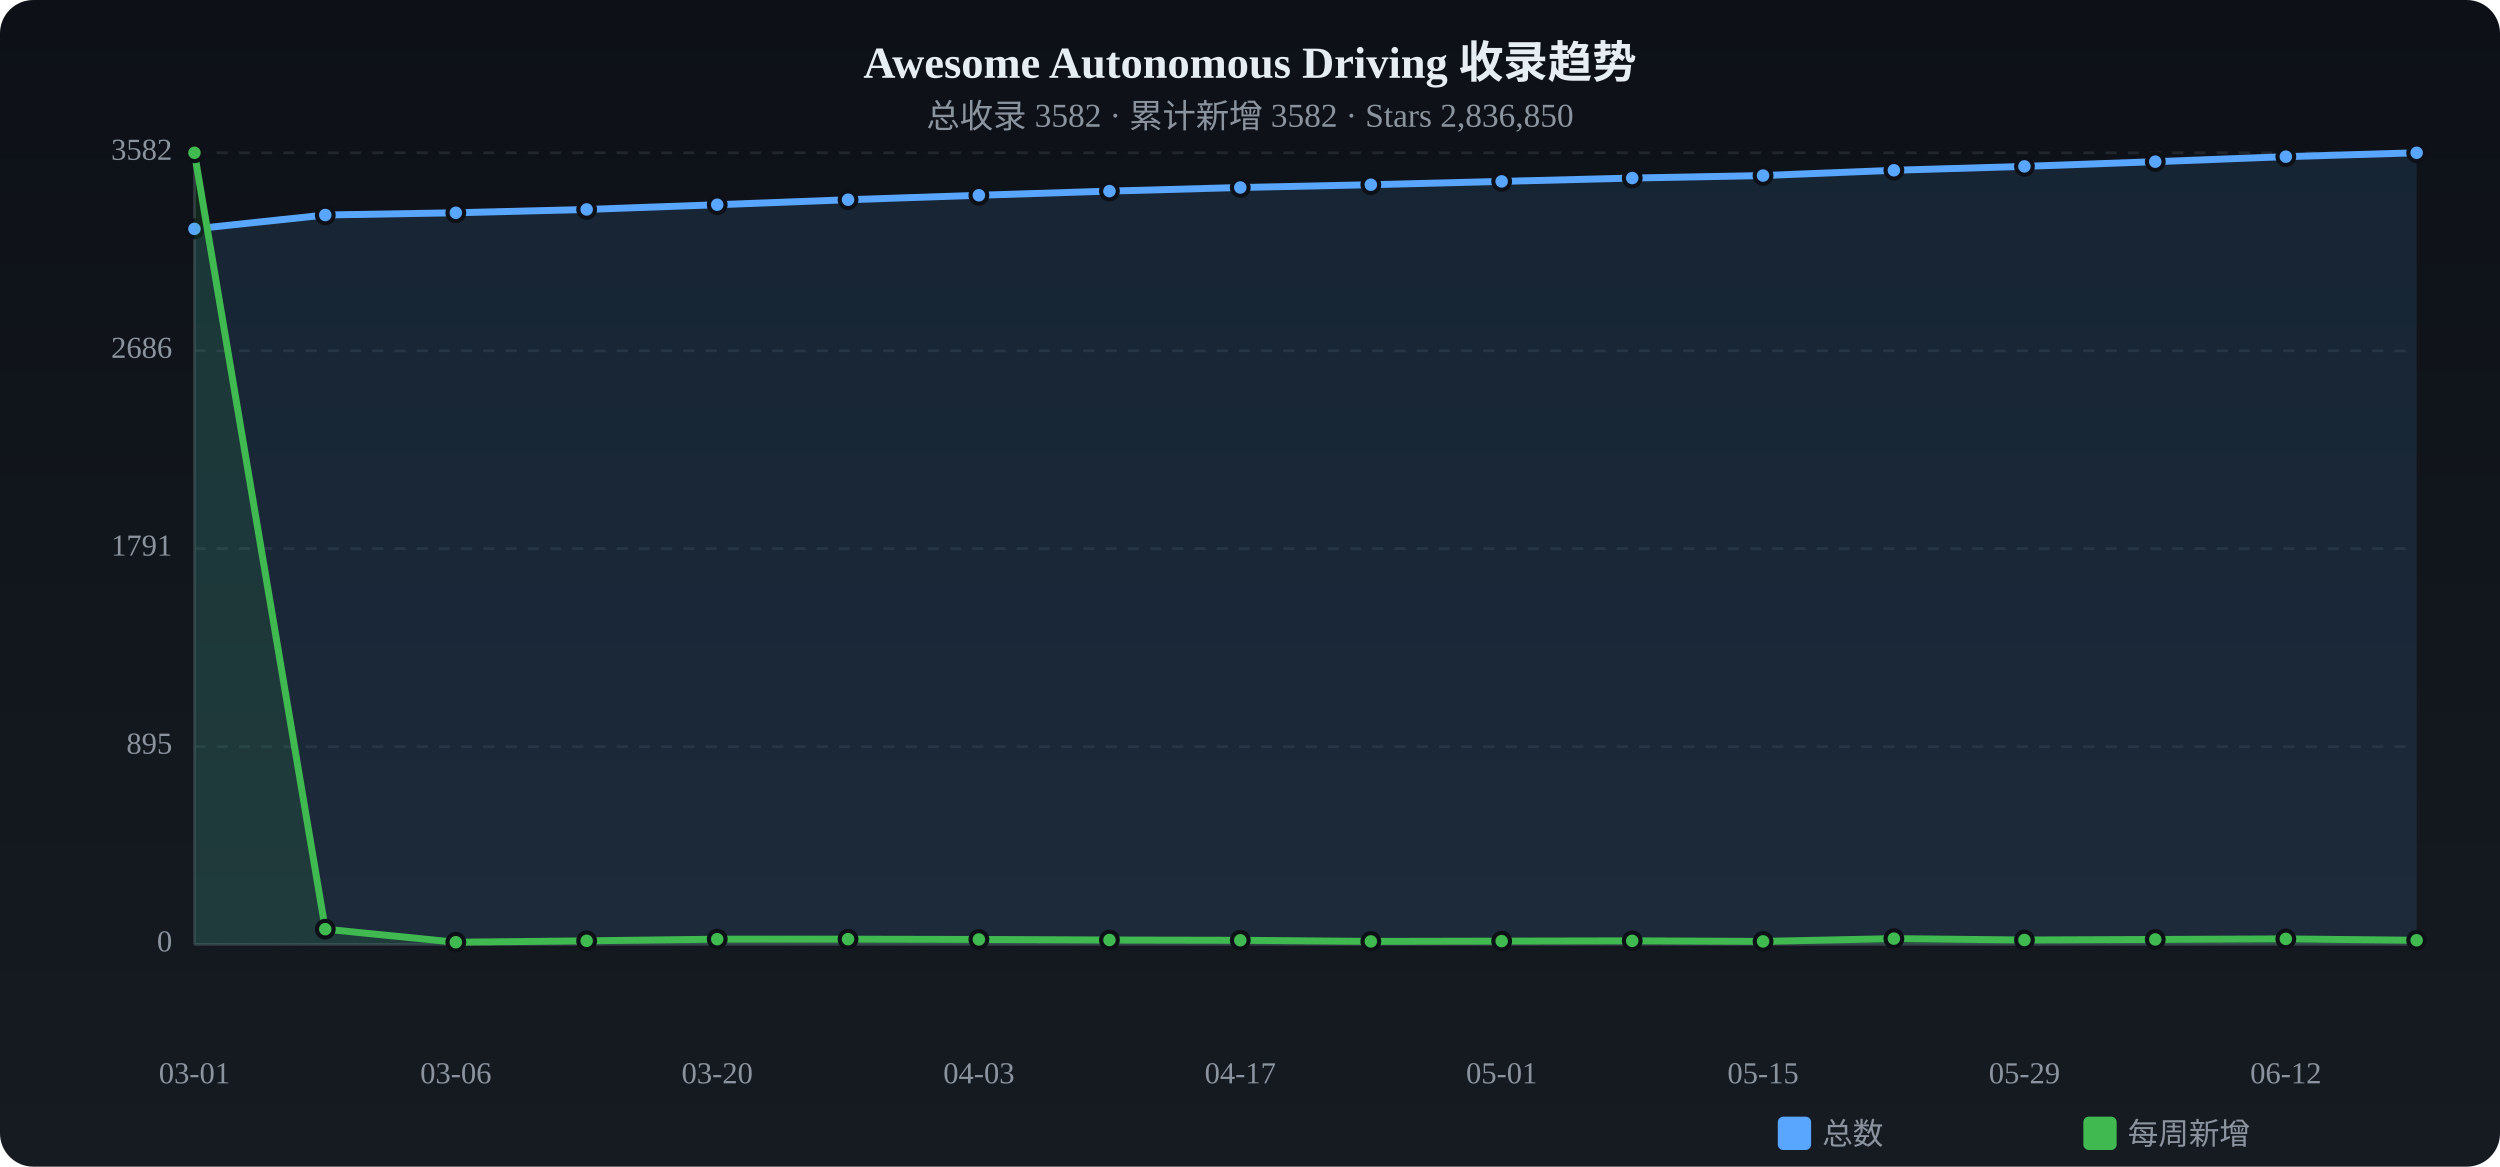
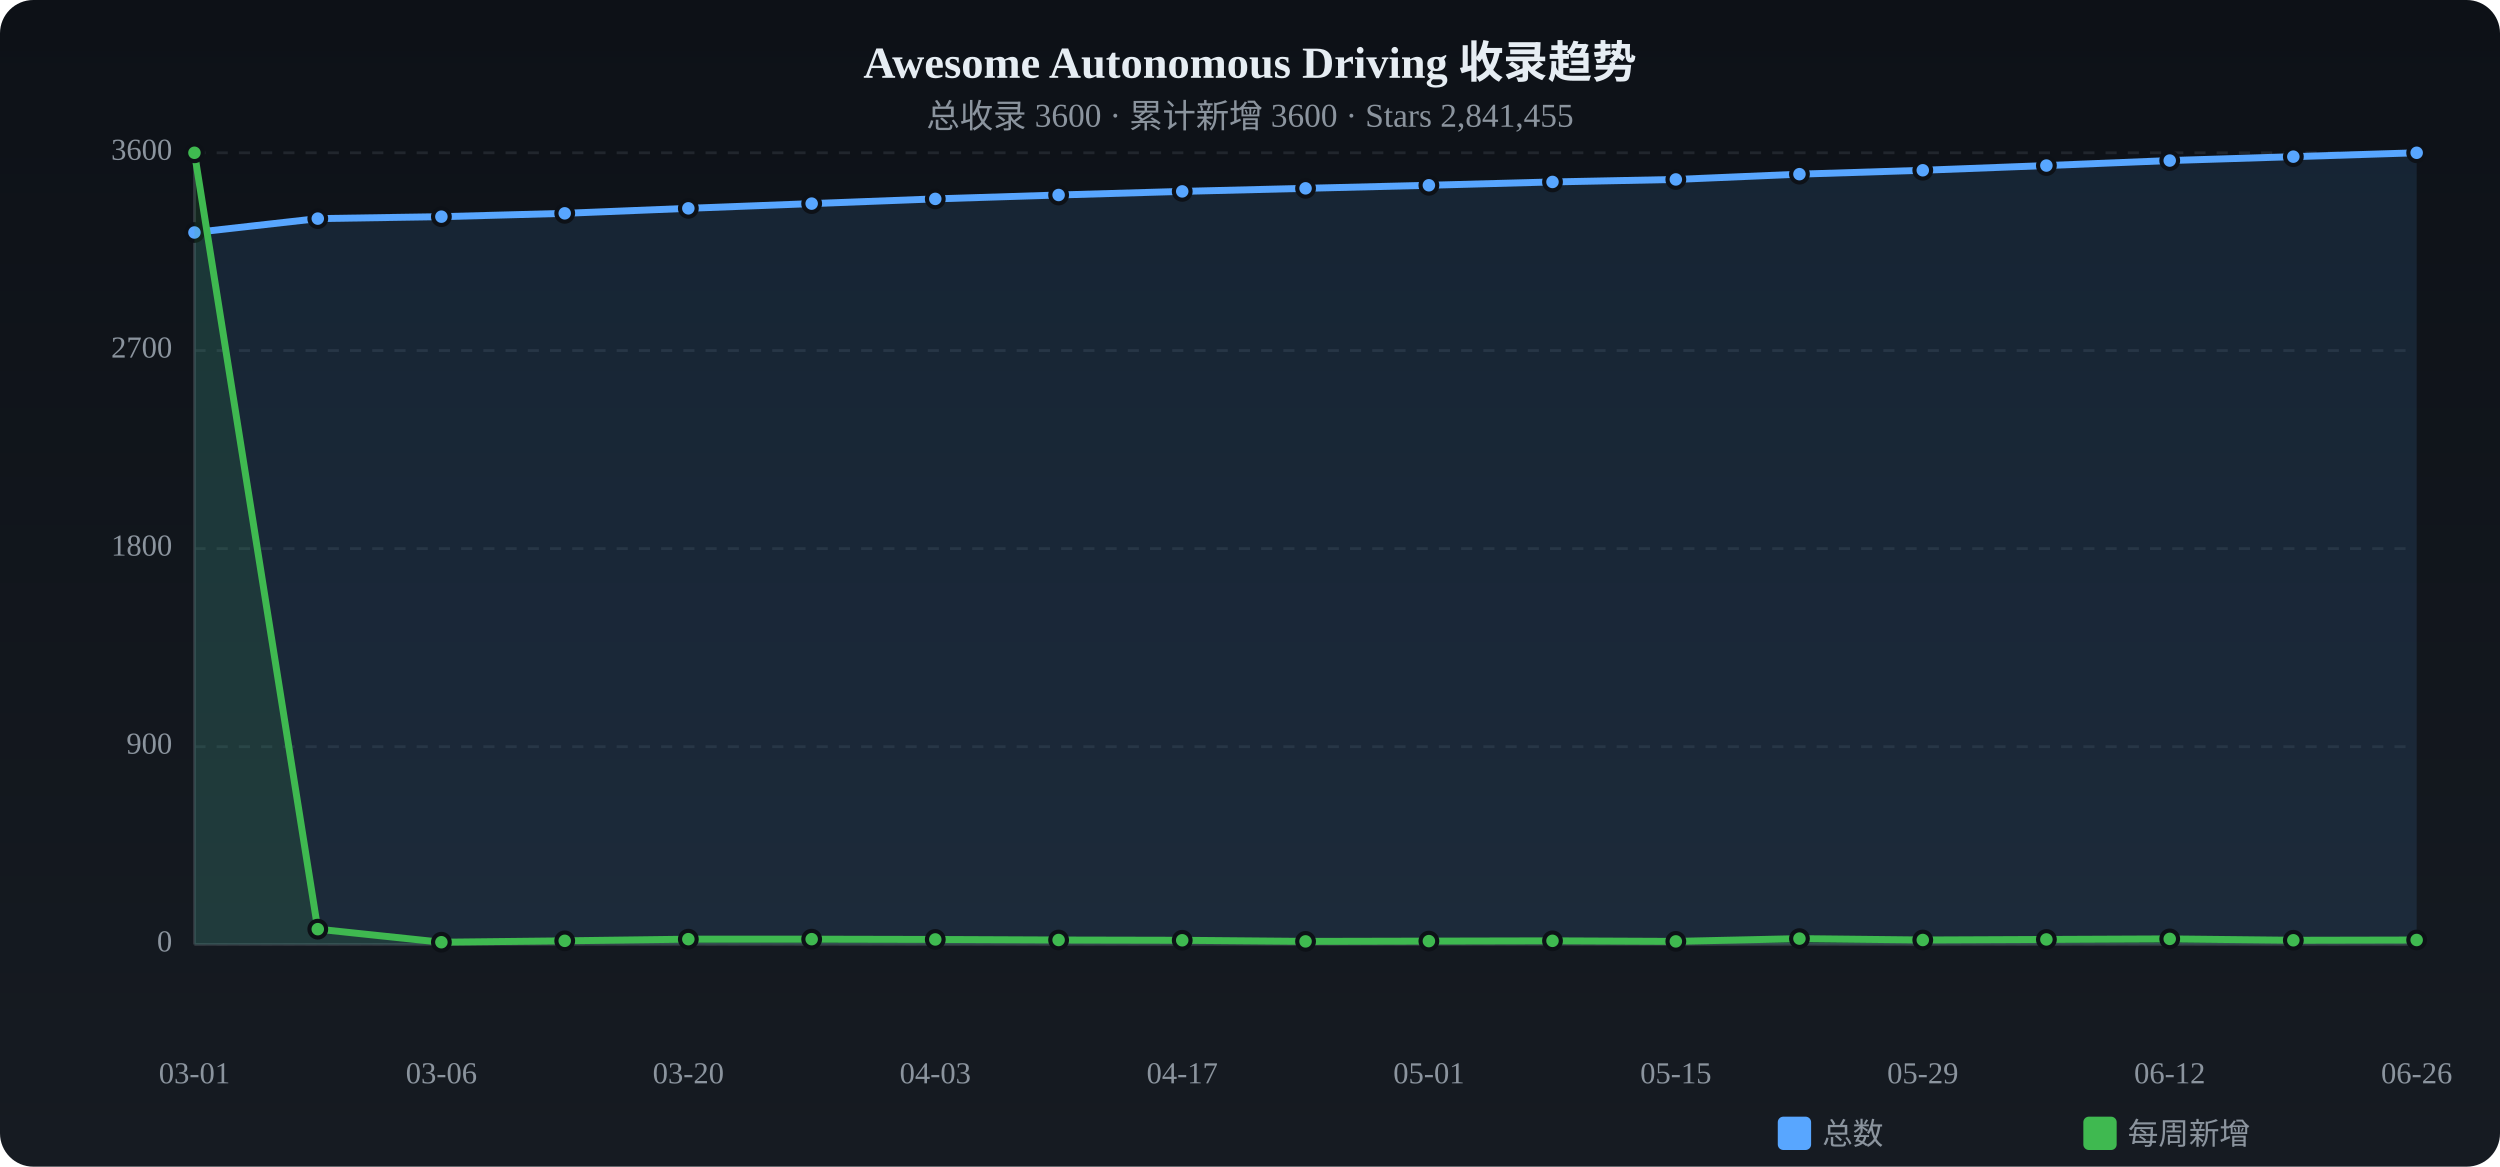
<svg xmlns="http://www.w3.org/2000/svg" viewBox="0 0 900 420" width="900" height="420">
  <defs>
    <linearGradient id="tbg" x1="0%" y1="0%" x2="0%" y2="100%">
      <stop offset="0%" stop-color="#0d1117" />
      <stop offset="100%" stop-color="#161b22" />
    </linearGradient>
  </defs>
  <rect width="900" height="420" rx="12" fill="url(#tbg)" />
  <text x="450.0" y="28" text-anchor="middle" fill="#e6edf3" font-size="16" font-weight="bold">Awesome Autonomous Driving 收录趋势</text>
-   <text x="450.0" y="46" text-anchor="middle" fill="#8b949e" font-size="12">总收录 3582 · 累计新增 3582 · Stars 2,836,850</text>
+   <text x="450.0" y="46" text-anchor="middle" fill="#8b949e" font-size="12">总收录 3600 · 累计新增 3600 · Stars 2,841,455</text>
  <text x="62" y="340.0" text-anchor="end" fill="#8b949e" font-size="11" dominant-baseline="middle">0</text>
  <line x1="70" y1="340.0" x2="870" y2="340.0" stroke="#21262d" stroke-dasharray="4 4" />
-   <text x="62" y="268.8" text-anchor="end" fill="#8b949e" font-size="11" dominant-baseline="middle">895</text>
+   <text x="62" y="268.8" text-anchor="end" fill="#8b949e" font-size="11" dominant-baseline="middle">900</text>
  <line x1="70" y1="268.8" x2="870" y2="268.8" stroke="#21262d" stroke-dasharray="4 4" />
-   <text x="62" y="197.5" text-anchor="end" fill="#8b949e" font-size="11" dominant-baseline="middle">1791</text>
+   <text x="62" y="197.5" text-anchor="end" fill="#8b949e" font-size="11" dominant-baseline="middle">1800</text>
  <line x1="70" y1="197.5" x2="870" y2="197.5" stroke="#21262d" stroke-dasharray="4 4" />
-   <text x="62" y="126.3" text-anchor="end" fill="#8b949e" font-size="11" dominant-baseline="middle">2686</text>
-   <line x1="70" y1="126.3" x2="870" y2="126.3" stroke="#21262d" stroke-dasharray="4 4" />
-   <text x="62" y="55.0" text-anchor="end" fill="#8b949e" font-size="11" dominant-baseline="middle">3582</text>
+   <text x="62" y="126.2" text-anchor="end" fill="#8b949e" font-size="11" dominant-baseline="middle">2700</text>
+   <line x1="70" y1="126.2" x2="870" y2="126.2" stroke="#21262d" stroke-dasharray="4 4" />
+   <text x="62" y="55.0" text-anchor="end" fill="#8b949e" font-size="11" dominant-baseline="middle">3600</text>
  <line x1="70" y1="55.0" x2="870" y2="55.0" stroke="#21262d" stroke-dasharray="4 4" />
  <line x1="70" y1="55" x2="70" y2="340" stroke="#30363d" />
  <line x1="70" y1="340" x2="870" y2="340" stroke="#30363d" />
-   <path d="M70.0,82.4 L117.1,77.4 L164.1,76.6 L211.2,75.4 L258.2,73.7 L305.3,71.9 L352.4,70.3 L399.4,68.8 L446.5,67.5 L493.5,66.5 L540.6,65.3 L587.6,64.1 L634.7,63.2 L681.8,61.3 L728.8,59.9 L775.9,58.2 L822.9,56.4 L870.0,55.0 L870.0,340 L70.0,340 Z" fill="#58a6ff" opacity="0.12" />
-   <polyline points="70.0,82.4 117.1,77.4 164.1,76.6 211.2,75.4 258.2,73.7 305.3,71.9 352.4,70.3 399.4,68.8 446.5,67.5 493.5,66.5 540.6,65.3 587.6,64.1 634.7,63.2 681.8,61.3 728.8,59.9 775.9,58.2 822.9,56.4 870.0,55.0" fill="none" stroke="#58a6ff" stroke-width="2.5" stroke-linecap="round" stroke-linejoin="round" />
-   <circle cx="70.0" cy="82.4" r="3" fill="#58a6ff" stroke="#0d1117" stroke-width="1.5" />
-   <circle cx="117.1" cy="77.4" r="3" fill="#58a6ff" stroke="#0d1117" stroke-width="1.5" />
-   <circle cx="164.1" cy="76.6" r="3" fill="#58a6ff" stroke="#0d1117" stroke-width="1.5" />
-   <circle cx="211.2" cy="75.4" r="3" fill="#58a6ff" stroke="#0d1117" stroke-width="1.5" />
-   <circle cx="258.2" cy="73.7" r="3" fill="#58a6ff" stroke="#0d1117" stroke-width="1.5" />
-   <circle cx="305.3" cy="71.9" r="3" fill="#58a6ff" stroke="#0d1117" stroke-width="1.5" />
-   <circle cx="352.4" cy="70.3" r="3" fill="#58a6ff" stroke="#0d1117" stroke-width="1.5" />
-   <circle cx="399.4" cy="68.8" r="3" fill="#58a6ff" stroke="#0d1117" stroke-width="1.5" />
-   <circle cx="446.5" cy="67.5" r="3" fill="#58a6ff" stroke="#0d1117" stroke-width="1.5" />
-   <circle cx="493.5" cy="66.5" r="3" fill="#58a6ff" stroke="#0d1117" stroke-width="1.5" />
-   <circle cx="540.6" cy="65.3" r="3" fill="#58a6ff" stroke="#0d1117" stroke-width="1.5" />
-   <circle cx="587.6" cy="64.1" r="3" fill="#58a6ff" stroke="#0d1117" stroke-width="1.5" />
-   <circle cx="634.7" cy="63.2" r="3" fill="#58a6ff" stroke="#0d1117" stroke-width="1.5" />
-   <circle cx="681.8" cy="61.3" r="3" fill="#58a6ff" stroke="#0d1117" stroke-width="1.5" />
-   <circle cx="728.8" cy="59.9" r="3" fill="#58a6ff" stroke="#0d1117" stroke-width="1.5" />
-   <circle cx="775.9" cy="58.2" r="3" fill="#58a6ff" stroke="#0d1117" stroke-width="1.5" />
-   <circle cx="822.9" cy="56.4" r="3" fill="#58a6ff" stroke="#0d1117" stroke-width="1.5" />
+   <path d="M70.0,83.7 L114.4,78.7 L158.9,78.0 L203.3,76.8 L247.8,75.0 L292.2,73.3 L336.7,71.6 L381.1,70.2 L425.6,68.9 L470.0,67.8 L514.4,66.7 L558.9,65.5 L603.3,64.6 L647.8,62.7 L692.2,61.3 L736.7,59.6 L781.1,57.8 L825.6,56.4 L870.0,55.0 L870.0,340 L70.0,340 Z" fill="#58a6ff" opacity="0.12" />
+   <polyline points="70.0,83.7 114.4,78.7 158.9,78.0 203.3,76.8 247.8,75.0 292.2,73.3 336.7,71.6 381.1,70.2 425.6,68.9 470.0,67.8 514.4,66.7 558.9,65.5 603.3,64.6 647.8,62.7 692.2,61.3 736.7,59.6 781.1,57.8 825.6,56.4 870.0,55.0" fill="none" stroke="#58a6ff" stroke-width="2.5" stroke-linecap="round" stroke-linejoin="round" />
+   <circle cx="70.0" cy="83.7" r="3" fill="#58a6ff" stroke="#0d1117" stroke-width="1.5" />
+   <circle cx="114.4" cy="78.7" r="3" fill="#58a6ff" stroke="#0d1117" stroke-width="1.5" />
+   <circle cx="158.9" cy="78.0" r="3" fill="#58a6ff" stroke="#0d1117" stroke-width="1.5" />
+   <circle cx="203.3" cy="76.8" r="3" fill="#58a6ff" stroke="#0d1117" stroke-width="1.5" />
+   <circle cx="247.8" cy="75.0" r="3" fill="#58a6ff" stroke="#0d1117" stroke-width="1.5" />
+   <circle cx="292.2" cy="73.3" r="3" fill="#58a6ff" stroke="#0d1117" stroke-width="1.5" />
+   <circle cx="336.7" cy="71.6" r="3" fill="#58a6ff" stroke="#0d1117" stroke-width="1.5" />
+   <circle cx="381.1" cy="70.2" r="3" fill="#58a6ff" stroke="#0d1117" stroke-width="1.5" />
+   <circle cx="425.6" cy="68.9" r="3" fill="#58a6ff" stroke="#0d1117" stroke-width="1.5" />
+   <circle cx="470.0" cy="67.8" r="3" fill="#58a6ff" stroke="#0d1117" stroke-width="1.5" />
+   <circle cx="514.4" cy="66.7" r="3" fill="#58a6ff" stroke="#0d1117" stroke-width="1.5" />
+   <circle cx="558.9" cy="65.5" r="3" fill="#58a6ff" stroke="#0d1117" stroke-width="1.5" />
+   <circle cx="603.3" cy="64.6" r="3" fill="#58a6ff" stroke="#0d1117" stroke-width="1.5" />
+   <circle cx="647.8" cy="62.7" r="3" fill="#58a6ff" stroke="#0d1117" stroke-width="1.5" />
+   <circle cx="692.2" cy="61.3" r="3" fill="#58a6ff" stroke="#0d1117" stroke-width="1.5" />
+   <circle cx="736.7" cy="59.6" r="3" fill="#58a6ff" stroke="#0d1117" stroke-width="1.5" />
+   <circle cx="781.1" cy="57.8" r="3" fill="#58a6ff" stroke="#0d1117" stroke-width="1.5" />
+   <circle cx="825.6" cy="56.4" r="3" fill="#58a6ff" stroke="#0d1117" stroke-width="1.5" />
  <circle cx="870.0" cy="55.0" r="3" fill="#58a6ff" stroke="#0d1117" stroke-width="1.5" />
-   <path d="M70.0,55.0 L117.1,334.5 L164.1,339.2 L211.2,338.7 L258.2,338.1 L305.3,338.1 L352.4,338.2 L399.4,338.4 L446.5,338.5 L493.5,338.9 L540.6,338.8 L587.6,338.7 L634.7,338.9 L681.8,337.9 L728.8,338.4 L775.9,338.2 L822.9,338.0 L870.0,338.5 L870.0,340 L70.0,340 Z" fill="#3fb950" opacity="0.12" />
-   <polyline points="70.0,55.0 117.1,334.5 164.1,339.2 211.2,338.7 258.2,338.1 305.3,338.1 352.4,338.2 399.4,338.4 446.5,338.5 493.5,338.9 540.6,338.8 587.6,338.7 634.7,338.9 681.8,337.9 728.8,338.4 775.9,338.2 822.9,338.0 870.0,338.5" fill="none" stroke="#3fb950" stroke-width="2.5" stroke-linecap="round" stroke-linejoin="round" />
+   <path d="M70.0,55.0 L114.4,334.5 L158.9,339.2 L203.3,338.7 L247.8,338.1 L292.2,338.1 L336.7,338.2 L381.1,338.4 L425.6,338.5 L470.0,338.9 L514.4,338.8 L558.9,338.7 L603.3,338.9 L647.8,337.9 L692.2,338.4 L736.7,338.2 L781.1,338.0 L825.6,338.5 L870.0,338.4 L870.0,340 L70.0,340 Z" fill="#3fb950" opacity="0.12" />
+   <polyline points="70.0,55.0 114.4,334.5 158.9,339.2 203.3,338.7 247.8,338.1 292.2,338.1 336.7,338.2 381.1,338.4 425.6,338.5 470.0,338.9 514.4,338.8 558.9,338.7 603.3,338.9 647.8,337.9 692.2,338.4 736.7,338.2 781.1,338.0 825.6,338.5 870.0,338.4" fill="none" stroke="#3fb950" stroke-width="2.5" stroke-linecap="round" stroke-linejoin="round" />
  <circle cx="70.0" cy="55.0" r="3" fill="#3fb950" stroke="#0d1117" stroke-width="1.5" />
-   <circle cx="117.1" cy="334.5" r="3" fill="#3fb950" stroke="#0d1117" stroke-width="1.5" />
-   <circle cx="164.1" cy="339.2" r="3" fill="#3fb950" stroke="#0d1117" stroke-width="1.5" />
-   <circle cx="211.2" cy="338.7" r="3" fill="#3fb950" stroke="#0d1117" stroke-width="1.5" />
-   <circle cx="258.2" cy="338.1" r="3" fill="#3fb950" stroke="#0d1117" stroke-width="1.5" />
-   <circle cx="305.3" cy="338.1" r="3" fill="#3fb950" stroke="#0d1117" stroke-width="1.5" />
-   <circle cx="352.4" cy="338.2" r="3" fill="#3fb950" stroke="#0d1117" stroke-width="1.5" />
-   <circle cx="399.4" cy="338.4" r="3" fill="#3fb950" stroke="#0d1117" stroke-width="1.5" />
-   <circle cx="446.5" cy="338.5" r="3" fill="#3fb950" stroke="#0d1117" stroke-width="1.5" />
-   <circle cx="493.5" cy="338.9" r="3" fill="#3fb950" stroke="#0d1117" stroke-width="1.5" />
-   <circle cx="540.6" cy="338.8" r="3" fill="#3fb950" stroke="#0d1117" stroke-width="1.5" />
-   <circle cx="587.6" cy="338.7" r="3" fill="#3fb950" stroke="#0d1117" stroke-width="1.5" />
-   <circle cx="634.7" cy="338.9" r="3" fill="#3fb950" stroke="#0d1117" stroke-width="1.5" />
-   <circle cx="681.8" cy="337.9" r="3" fill="#3fb950" stroke="#0d1117" stroke-width="1.5" />
-   <circle cx="728.8" cy="338.4" r="3" fill="#3fb950" stroke="#0d1117" stroke-width="1.5" />
-   <circle cx="775.9" cy="338.2" r="3" fill="#3fb950" stroke="#0d1117" stroke-width="1.5" />
-   <circle cx="822.9" cy="338.0" r="3" fill="#3fb950" stroke="#0d1117" stroke-width="1.5" />
-   <circle cx="870.0" cy="338.5" r="3" fill="#3fb950" stroke="#0d1117" stroke-width="1.5" />
+   <circle cx="114.4" cy="334.5" r="3" fill="#3fb950" stroke="#0d1117" stroke-width="1.5" />
+   <circle cx="158.9" cy="339.2" r="3" fill="#3fb950" stroke="#0d1117" stroke-width="1.5" />
+   <circle cx="203.3" cy="338.7" r="3" fill="#3fb950" stroke="#0d1117" stroke-width="1.5" />
+   <circle cx="247.8" cy="338.1" r="3" fill="#3fb950" stroke="#0d1117" stroke-width="1.5" />
+   <circle cx="292.2" cy="338.1" r="3" fill="#3fb950" stroke="#0d1117" stroke-width="1.5" />
+   <circle cx="336.7" cy="338.2" r="3" fill="#3fb950" stroke="#0d1117" stroke-width="1.5" />
+   <circle cx="381.1" cy="338.4" r="3" fill="#3fb950" stroke="#0d1117" stroke-width="1.5" />
+   <circle cx="425.6" cy="338.5" r="3" fill="#3fb950" stroke="#0d1117" stroke-width="1.5" />
+   <circle cx="470.0" cy="338.9" r="3" fill="#3fb950" stroke="#0d1117" stroke-width="1.5" />
+   <circle cx="514.4" cy="338.8" r="3" fill="#3fb950" stroke="#0d1117" stroke-width="1.5" />
+   <circle cx="558.9" cy="338.7" r="3" fill="#3fb950" stroke="#0d1117" stroke-width="1.5" />
+   <circle cx="603.3" cy="338.9" r="3" fill="#3fb950" stroke="#0d1117" stroke-width="1.5" />
+   <circle cx="647.8" cy="337.9" r="3" fill="#3fb950" stroke="#0d1117" stroke-width="1.5" />
+   <circle cx="692.2" cy="338.4" r="3" fill="#3fb950" stroke="#0d1117" stroke-width="1.5" />
+   <circle cx="736.7" cy="338.2" r="3" fill="#3fb950" stroke="#0d1117" stroke-width="1.5" />
+   <circle cx="781.1" cy="338.0" r="3" fill="#3fb950" stroke="#0d1117" stroke-width="1.5" />
+   <circle cx="825.6" cy="338.5" r="3" fill="#3fb950" stroke="#0d1117" stroke-width="1.5" />
+   <circle cx="870.0" cy="338.4" r="3" fill="#3fb950" stroke="#0d1117" stroke-width="1.5" />
  <text x="70.0" y="390" text-anchor="middle" fill="#8b949e" font-size="11">03-01</text>
-   <text x="164.1" y="390" text-anchor="middle" fill="#8b949e" font-size="11">03-06</text>
-   <text x="258.2" y="390" text-anchor="middle" fill="#8b949e" font-size="11">03-20</text>
-   <text x="352.4" y="390" text-anchor="middle" fill="#8b949e" font-size="11">04-03</text>
-   <text x="446.5" y="390" text-anchor="middle" fill="#8b949e" font-size="11">04-17</text>
-   <text x="540.6" y="390" text-anchor="middle" fill="#8b949e" font-size="11">05-01</text>
-   <text x="634.7" y="390" text-anchor="middle" fill="#8b949e" font-size="11">05-15</text>
-   <text x="728.8" y="390" text-anchor="middle" fill="#8b949e" font-size="11">05-29</text>
-   <text x="822.9" y="390" text-anchor="middle" fill="#8b949e" font-size="11">06-12</text>
+   <text x="158.9" y="390" text-anchor="middle" fill="#8b949e" font-size="11">03-06</text>
+   <text x="247.8" y="390" text-anchor="middle" fill="#8b949e" font-size="11">03-20</text>
+   <text x="336.7" y="390" text-anchor="middle" fill="#8b949e" font-size="11">04-03</text>
+   <text x="425.6" y="390" text-anchor="middle" fill="#8b949e" font-size="11">04-17</text>
+   <text x="514.4" y="390" text-anchor="middle" fill="#8b949e" font-size="11">05-01</text>
+   <text x="603.3" y="390" text-anchor="middle" fill="#8b949e" font-size="11">05-15</text>
+   <text x="692.2" y="390" text-anchor="middle" fill="#8b949e" font-size="11">05-29</text>
+   <text x="781.1" y="390" text-anchor="middle" fill="#8b949e" font-size="11">06-12</text>
+   <text x="870.0" y="390" text-anchor="middle" fill="#8b949e" font-size="11">06-26</text>
  <rect x="640" y="402" width="12" height="12" rx="2" fill="#58a6ff" />
  <text x="656" y="412" fill="#8b949e" font-size="11">总数</text>
  <rect x="750" y="402" width="12" height="12" rx="2" fill="#3fb950" />
  <text x="766" y="412" fill="#8b949e" font-size="11">每周新增</text>
</svg>
